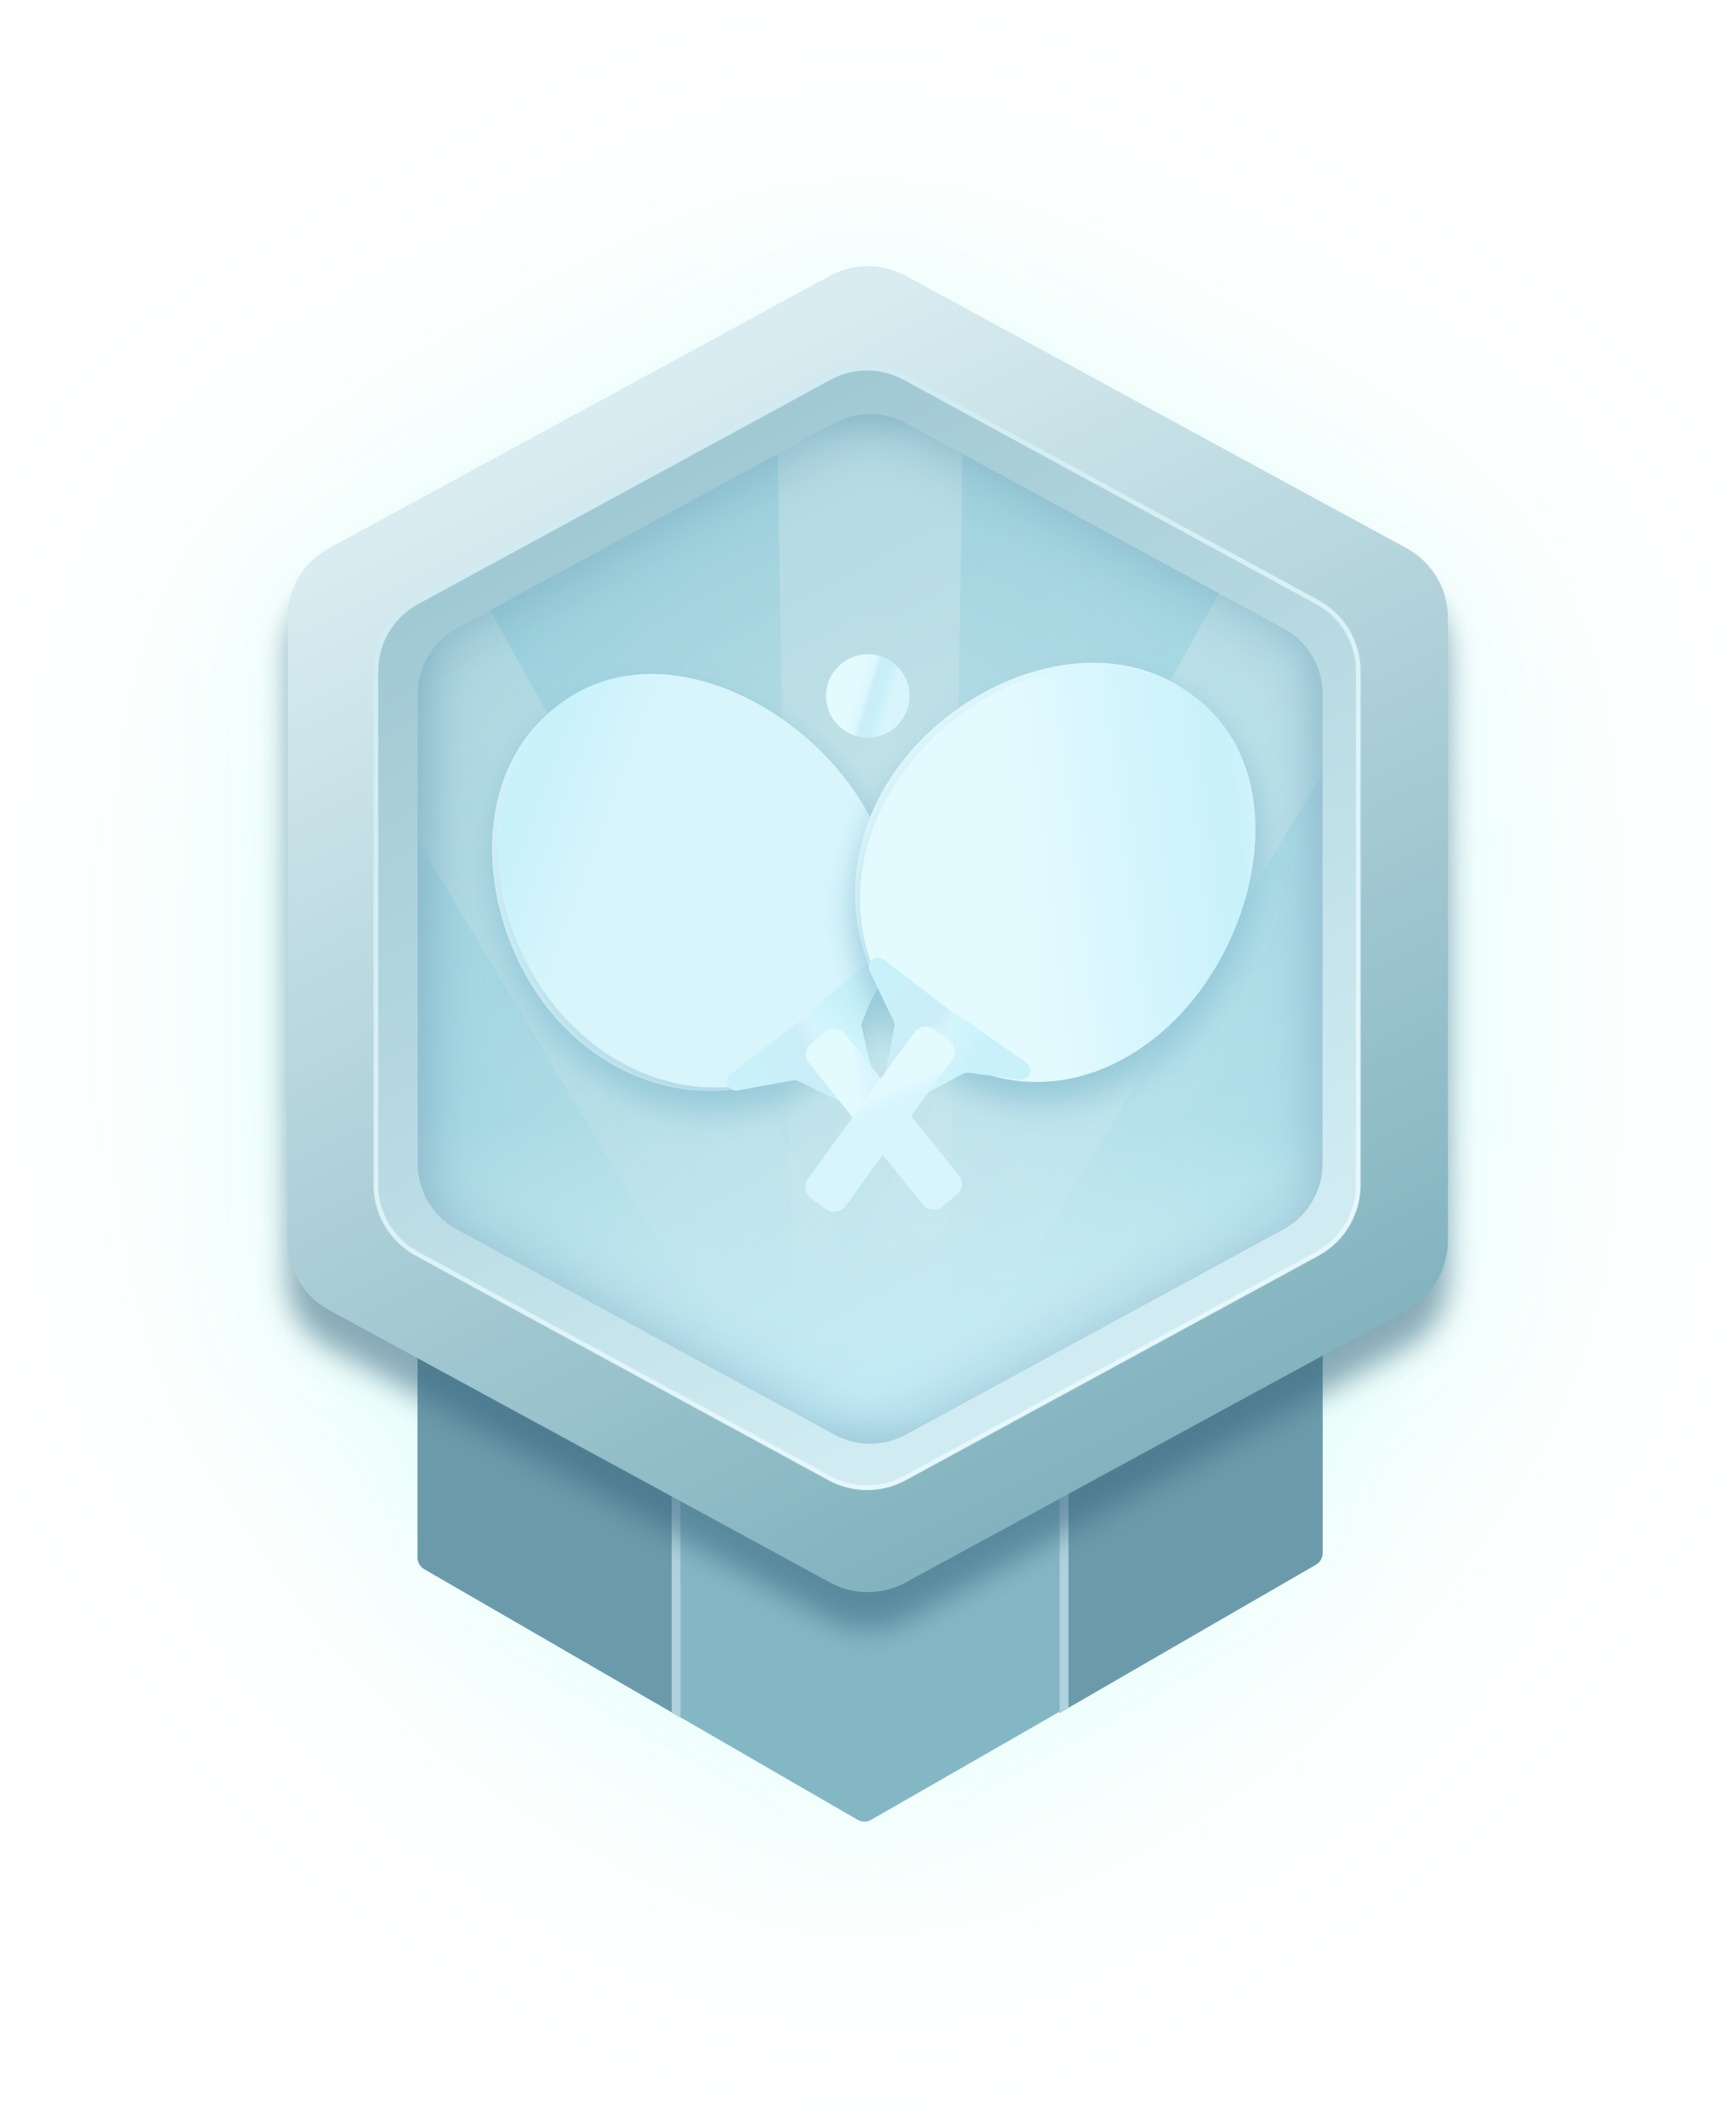
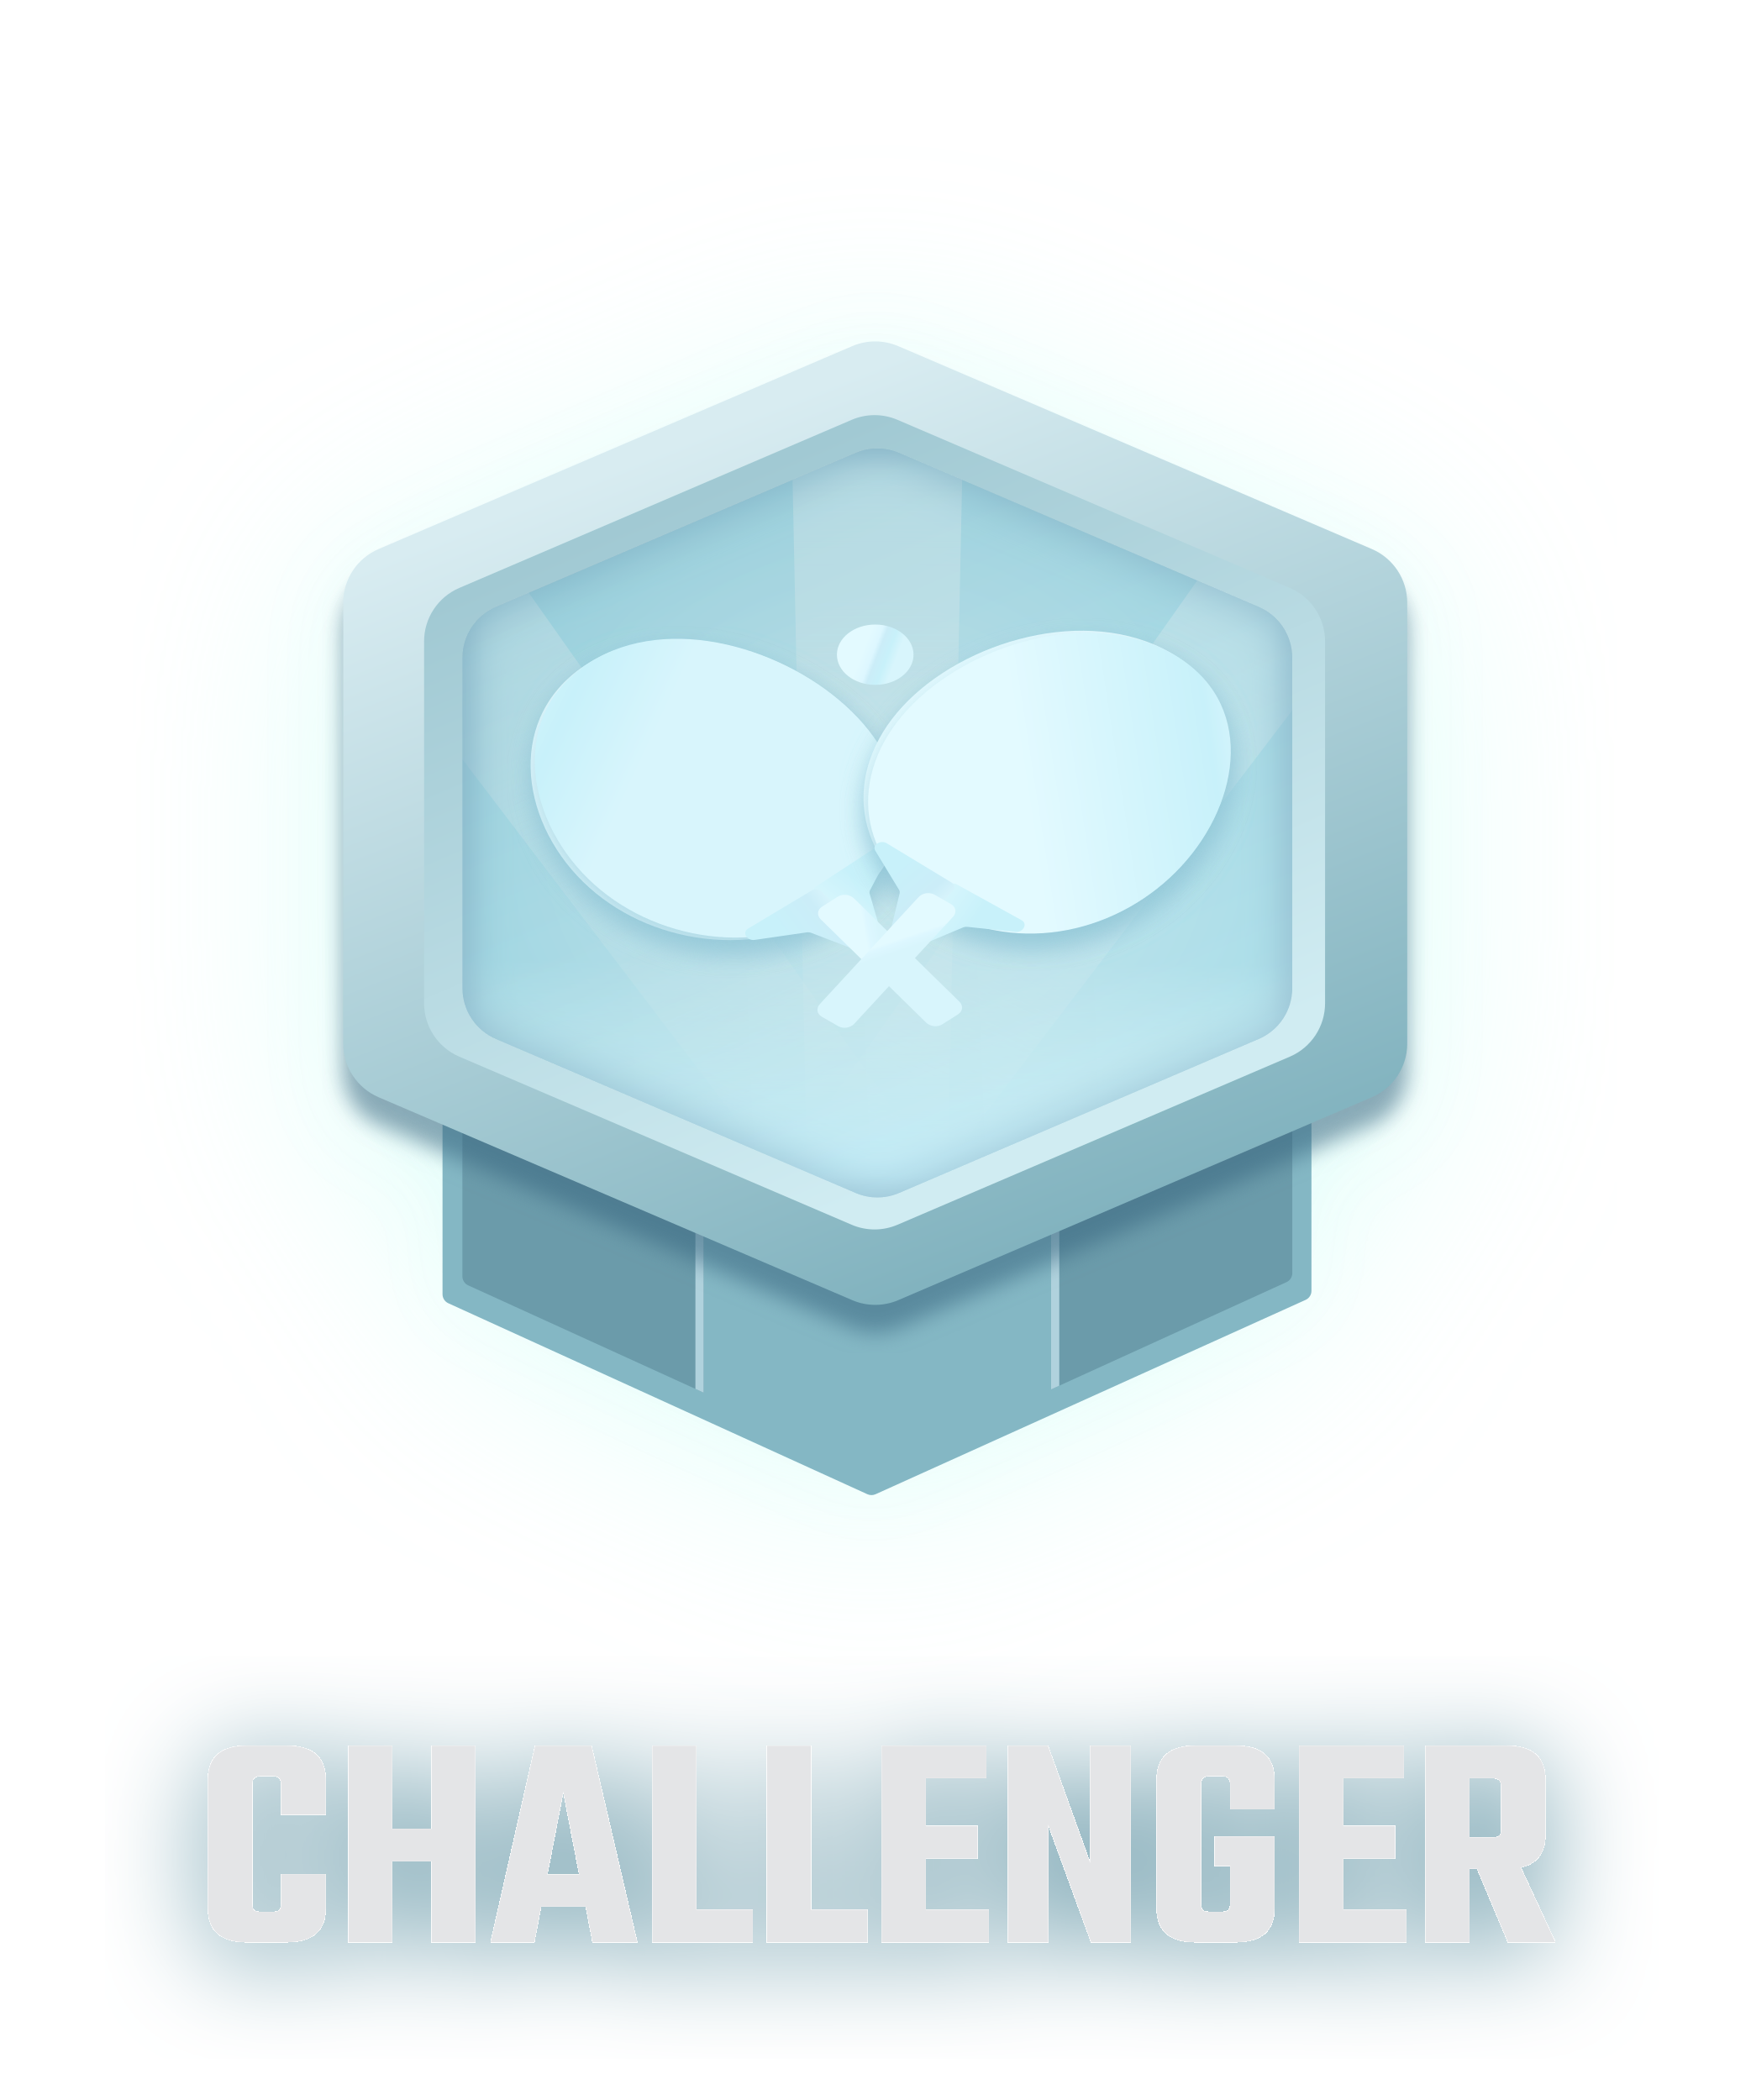
- <svg xmlns="http://www.w3.org/2000/svg" width="374" height="458" viewBox="0 0 374 458" fill="none">
-   <g filter="url(#filter0_dd_2409_249)">
-     <path d="M90 335.699V224.96H285V334.732C285 335.764 284.448 336.717 283.553 337.231L187.7 392.237C186.808 392.749 185.712 392.747 184.822 392.232L91.438 338.193C90.548 337.678 90 336.728 90 335.699Z" fill="#84B7C4" />
-     <path fill-rule="evenodd" clip-rule="evenodd" d="M146.675 224.96V370.157L91.438 338.193C90.548 337.678 90 336.728 90 335.699V224.96H146.675Z" fill="#6B9BAA" />
-     <path fill-rule="evenodd" clip-rule="evenodd" d="M144.753 369.046V224.961H146.675V370.158L144.753 369.046Z" fill="#B0D2DD" />
-     <path fill-rule="evenodd" clip-rule="evenodd" d="M228.325 224V369.197L283.562 337.233C284.452 336.718 285 335.767 285 334.739V224H228.325Z" fill="#6B9BAA" />
-     <path fill-rule="evenodd" clip-rule="evenodd" d="M230.247 368.085V224H228.325V369.197L230.247 368.085Z" fill="#B0D2DD" />
-     <g filter="url(#filter1_d_2409_249)">
-       <path d="M178.876 59.419L70.876 118.17C65.406 121.146 62 126.875 62 133.103L62 267.402C62 273.63 65.406 279.359 70.876 282.335L178.876 341.086C183.942 343.841 190.058 343.841 195.124 341.086L303.124 282.335C308.594 279.359 312 273.629 312 267.402L312 133.103C312 126.875 308.594 121.146 303.124 118.17L195.124 59.419C190.058 56.664 183.942 56.664 178.876 59.419Z" fill="url(#paint0_linear_2409_249)" />
-       <path d="M178.757 81.403L89.843 129.771C84.393 132.736 81 138.444 81 144.648L81 255.352C81 261.556 84.393 267.264 89.843 270.229L178.757 318.597C183.803 321.343 189.897 321.343 194.943 318.597L283.857 270.229C289.308 267.264 292.7 261.556 292.7 255.352L292.7 144.648C292.7 138.444 289.308 132.736 283.857 129.771L194.943 81.403C189.897 78.657 183.803 78.657 178.757 81.403Z" fill="url(#paint1_linear_2409_249)" />
-       <g filter="url(#filter2_f_2409_249)">
-         <path d="M178.757 81.403L89.843 129.771C84.393 132.736 81 138.444 81 144.648L81 255.352C81 261.556 84.393 267.264 89.843 270.229L178.757 318.597C183.803 321.343 189.897 321.343 194.943 318.597L283.857 270.229C289.308 267.264 292.7 261.556 292.7 255.352L292.7 144.648C292.7 138.444 289.308 132.736 283.857 129.771L194.943 81.403C189.897 78.657 183.803 78.657 178.757 81.403Z" stroke="url(#paint2_linear_2409_249)" />
-       </g>
+ <svg xmlns="http://www.w3.org/2000/svg" width="510" height="612" viewBox="0 0 510 612" fill="none">
+   <g filter="url(#filter0_dd_2491_247)">
+     <path d="M128.933 377.181V264.086H382.1V376.192C382.1 377.324 381.437 378.352 380.405 378.818L255.098 435.461C254.341 435.803 253.472 435.802 252.716 435.457L130.62 379.803C129.593 379.335 128.933 378.31 128.933 377.181Z" fill="#84B7C4" />
+     <path fill-rule="evenodd" clip-rule="evenodd" d="M204.997 264.021V405.854L136.406 374.586C135.379 374.118 134.72 373.093 134.72 371.964V264.021H204.997Z" fill="#6B9BAA" />
+     <path fill-rule="evenodd" clip-rule="evenodd" d="M202.614 404.768V264.022H204.997V405.854L202.614 404.768Z" fill="#B0D2DD" />
+     <path fill-rule="evenodd" clip-rule="evenodd" d="M306.243 263.083V404.916L374.834 373.648C375.861 373.18 376.52 372.155 376.52 371.026V263.083H306.243Z" fill="#6B9BAA" />
+     <path fill-rule="evenodd" clip-rule="evenodd" d="M308.626 403.83V263.083H306.243V404.916L308.626 403.83Z" fill="#B0D2DD" />
+     <g filter="url(#filter1_d_2491_247)">
+       <path d="M248.304 100.87L110.304 160.007C104.053 162.686 100 168.832 100 175.633L100 304.14C100 310.941 104.053 317.087 110.304 319.766L248.304 378.903C252.58 380.736 257.42 380.736 261.696 378.903L399.696 319.766C405.947 317.087 410 310.941 410 304.14L410 175.633C410 168.832 405.947 162.686 399.696 160.007L261.696 100.87C257.42 99.037 252.58 99.037 248.304 100.87Z" fill="url(#paint0_linear_2491_247)" />
+       <path d="M248.143 122.349L133.825 171.338C127.598 174.007 123.56 180.13 123.56 186.905L123.56 292.375C123.56 299.15 127.598 305.273 133.825 307.941L248.143 356.931C252.403 358.756 257.225 358.756 261.485 356.931L375.803 307.941C382.031 305.273 386.068 299.15 386.068 292.375L386.068 186.905C386.068 180.13 382.031 174.007 375.803 171.338L261.485 122.349C257.225 120.523 252.403 120.523 248.143 122.349Z" fill="url(#paint1_linear_2491_247)" />
      <g opacity="0.5">
-         <mask id="mask0_2409_249" style="mask-type:alpha" maskUnits="userSpaceOnUse" x="90" y="89" width="195" height="223">
-           <path d="M179.807 91.181L98.417 135.417C93.23 138.236 90 143.667 90 149.571L90 250.819C90 256.723 93.23 262.154 98.417 264.974L179.807 309.209C184.604 311.816 190.396 311.816 195.193 309.209L276.583 264.974C281.77 262.154 285 256.723 285 250.819L285 149.571C285 143.667 281.77 138.236 276.583 135.417L195.193 91.181C190.396 88.574 184.604 88.574 179.807 91.181Z" fill="#A6D3DE" />
+         <mask id="mask0_2491_247" style="mask-type:alpha" maskUnits="userSpaceOnUse" x="134" y="130" width="243" height="219">
+           <path d="M249.279 131.974L144.489 176.839C138.563 179.377 134.72 185.202 134.72 191.649L134.72 288.012C134.72 294.459 138.563 300.285 144.489 302.822L249.279 347.688C253.329 349.422 257.911 349.422 261.961 347.688L366.751 302.822C372.677 300.285 376.52 294.459 376.52 288.012L376.52 191.649C376.52 185.203 372.677 179.377 366.751 176.839L261.961 131.974C257.911 130.24 253.329 130.24 249.279 131.974Z" fill="#A6D3DE" />
        </mask>
-         <g mask="url(#mask0_2409_249)">
-           <path d="M179.807 91.181L98.417 135.417C93.23 138.236 90 143.667 90 149.571L90 250.819C90 256.723 93.23 262.154 98.417 264.974L179.807 309.209C184.604 311.816 190.396 311.816 195.193 309.209L276.583 264.974C281.77 262.154 285 256.723 285 250.819L285 149.571C285 143.667 281.77 138.236 276.583 135.417L195.193 91.181C190.396 88.574 184.604 88.574 179.807 91.181Z" fill="url(#paint3_radial_2409_249)" />
-           <path opacity="0.5" d="M171.201 317.862L167.328 82.517H207.672L203.799 317.862H171.201Z" fill="url(#paint4_linear_2409_249)" />
-           <path opacity="0.5" d="M170.682 315.775L49.655 113.896L84.595 93.724L198.913 299.475L170.682 315.775Z" fill="url(#paint5_linear_2409_249)" />
-           <path opacity="0.5" d="M167.32 299.475L281.638 93.724L316.578 113.897L195.551 315.775L167.32 299.475Z" fill="url(#paint6_linear_2409_249)" />
-           <rect x="90" y="186.741" width="195" height="126.638" fill="url(#paint7_linear_2409_249)" />
-           <g filter="url(#filter3_i_2409_249)">
-             <path d="M179.807 91.181L98.417 135.417C93.23 138.236 90 143.667 90 149.571L90 250.819C90 256.723 93.23 262.154 98.417 264.974L179.807 309.209C184.604 311.816 190.396 311.816 195.193 309.209L276.583 264.974C281.77 262.154 285 256.723 285 250.819L285 149.571C285 143.667 281.77 138.236 276.583 135.417L195.193 91.181C190.396 88.574 184.604 88.574 179.807 91.181Z" fill="#AFF5F1" fill-opacity="0.03" />
+         <g mask="url(#mask0_2491_247)">
+           <path d="M249.279 131.974L144.489 176.839C138.563 179.377 134.72 185.202 134.72 191.649L134.72 288.012C134.72 294.459 138.563 300.285 144.489 302.822L249.279 347.688C253.329 349.422 257.911 349.422 261.961 347.688L366.751 302.822C372.677 300.285 376.52 294.459 376.52 288.012L376.52 191.649C376.52 185.203 372.677 179.377 366.751 176.839L261.961 131.974C257.911 130.24 253.329 130.24 249.279 131.974Z" fill="url(#paint2_radial_2491_247)" />
+           <path opacity="0.5" d="M235.409 354.77L230.606 124.879H280.634L275.831 354.77H235.409Z" fill="url(#paint3_linear_2491_247)" />
+           <path opacity="0.5" d="M234.766 352.731L84.693 155.532L128.018 135.827L269.772 336.81L234.766 352.731Z" fill="url(#paint4_linear_2491_247)" />
+           <path opacity="0.5" d="M230.596 336.81L372.351 135.827L415.676 155.532L265.603 352.731L230.596 336.81Z" fill="url(#paint5_linear_2491_247)" />
+           <rect x="134.72" y="226.688" width="241.8" height="123.703" fill="url(#paint6_linear_2491_247)" />
+           <g filter="url(#filter2_i_2491_247)">
+             <path d="M249.279 131.974L144.489 176.839C138.563 179.377 134.72 185.202 134.72 191.649L134.72 288.012C134.72 294.459 138.563 300.285 144.489 302.822L249.279 347.688C253.329 349.422 257.911 349.422 261.961 347.688L366.751 302.822C372.677 300.285 376.52 294.459 376.52 288.012L376.52 191.649C376.52 185.203 372.677 179.377 366.751 176.839L261.961 131.974C257.911 130.24 253.329 130.24 249.279 131.974Z" fill="#AFF5F1" fill-opacity="0.03" />
          </g>
        </g>
      </g>
    </g>
  </g>
-   <g filter="url(#filter4_d_2409_249)">
-     <path d="M181.476 166.99C196.703 185.927 197.203 210.804 178.265 226.032C159.328 241.26 133.58 236.686 118.352 217.748C103.124 198.811 100.404 167.981 119.341 152.753C138.279 137.525 166.248 148.052 181.476 166.99Z" fill="url(#paint8_linear_2409_249)" />
-   </g>
-   <g filter="url(#filter5_d_2409_249)">
-     <path d="M181.475 166.991C196.703 185.929 197.422 210.629 178.835 225.575C160.248 240.521 134.748 235.747 119.52 216.81C104.293 197.872 101.324 167.242 119.911 152.296C138.497 137.35 166.247 148.054 181.475 166.991Z" fill="url(#paint9_linear_2409_249)" />
-   </g>
-   <path d="M172.965 221.921C172.234 221.075 172.34 219.793 173.2 219.077L186.983 207.609C188.591 206.271 190.915 207.988 190.107 209.918L185.821 220.166C185.659 220.551 185.623 220.977 185.716 221.384L188.694 234.381C189.16 236.414 186.593 237.714 185.231 236.135L172.965 221.921Z" fill="url(#paint10_linear_2409_249)" />
-   <path d="M174.639 220.892C173.969 220.016 172.716 219.848 171.839 220.516L157.449 231.469C155.774 232.743 156.951 235.407 159.021 235.027L170.823 232.859C171.242 232.782 171.676 232.841 172.059 233.028L183.372 238.534C185.269 239.457 187.118 237.195 185.836 235.52L174.639 220.892Z" fill="url(#paint11_linear_2409_249)" />
-   <rect x="172.469" y="226.804" width="10" height="45.063" rx="3" transform="rotate(-38.8031 172.469 226.804)" fill="url(#paint12_linear_2409_249)" />
-   <g filter="url(#filter6_d_2409_249)">
-     <path d="M258.916 213.102C244.624 232.756 220.746 239.748 201.092 225.456C181.439 211.164 179.115 185.117 193.407 165.463C207.699 145.81 236.742 135.116 256.396 149.408C276.049 163.7 273.208 193.449 258.916 213.102Z" fill="url(#paint13_linear_2409_249)" />
-   </g>
-   <g filter="url(#filter7_d_2409_249)">
-     <path d="M258.915 213.102C244.623 232.755 220.972 239.914 201.683 225.886C182.393 211.859 180.327 185.998 194.619 166.345C208.911 146.692 237.697 135.81 256.986 149.838C276.275 163.865 273.207 193.449 258.915 213.102Z" fill="url(#paint14_linear_2409_249)" />
-   </g>
-   <path d="M203.672 219.264C204.298 218.337 205.563 218.104 206.478 218.746L221.154 229.048C222.867 230.25 221.817 232.942 219.743 232.668L208.731 231.212C208.317 231.157 207.896 231.234 207.528 231.43L195.763 237.706C193.923 238.688 191.997 236.551 193.164 234.822L203.672 219.264Z" fill="url(#paint15_linear_2409_249)" />
-   <path d="M205.104 220.612C205.773 219.736 205.608 218.483 204.734 217.811L190.397 206.789C188.728 205.506 186.465 207.34 187.374 209.238L192.555 220.061C192.739 220.446 192.795 220.879 192.716 221.298L190.362 233.658C189.968 235.73 192.635 236.923 193.916 235.247L205.104 220.612Z" fill="url(#paint16_linear_2409_249)" />
-   <rect x="198.831" y="220.064" width="10" height="45.032" rx="3" transform="rotate(36.025 198.831 220.064)" fill="url(#paint17_linear_2409_249)" />
-   <circle cx="187" cy="150" r="9" fill="url(#paint18_linear_2409_249)" />
+   <g filter="url(#filter3_d_2491_247)">
+     <path d="M248.15 207.395C267.032 225.894 267.652 250.194 244.169 265.069C220.687 279.944 188.759 275.476 169.876 256.977C150.994 238.478 147.62 208.363 171.103 193.488C194.585 178.613 229.267 188.896 248.15 207.395Z" fill="url(#paint7_linear_2491_247)" />
+   </g>
+   <g filter="url(#filter4_d_2491_247)">
+     <path d="M248.149 207.396C267.031 225.894 267.923 250.022 244.875 264.622C221.828 279.221 190.208 274.558 171.325 256.06C152.443 237.561 148.761 207.64 171.809 193.041C194.857 178.441 229.266 188.897 248.149 207.396Z" fill="url(#paint8_linear_2491_247)" />
+   </g>
+   <path d="M237.418 260.89C236.611 260.153 236.742 259.026 237.708 258.392L255.85 246.501C257.645 245.325 260.196 246.798 259.297 248.492L253.509 259.392C253.327 259.733 253.286 260.108 253.39 260.465L257.312 273.95C257.829 275.729 254.961 276.904 253.456 275.53L237.418 260.89Z" fill="url(#paint9_linear_2491_247)" />
+   <path d="M239.559 259.932C238.785 259.136 237.444 258.935 236.535 259.481L217.929 270.636C216.118 271.722 217.623 274.244 219.886 273.917L235.071 271.719C235.507 271.656 235.969 271.709 236.393 271.872L251.978 277.847C254.091 278.657 255.845 276.693 254.367 275.171L239.559 259.932Z" fill="url(#paint10_linear_2491_247)" />
+   <rect width="11.439" height="49.019" rx="3" transform="matrix(0.844775 -0.535121 0.71433 0.699809 236.982 265.823)" fill="url(#paint11_linear_2491_247)" />
+   <g filter="url(#filter5_d_2491_247)">
+     <path d="M344.176 252.439C326.454 271.637 296.844 278.467 272.474 264.506C248.104 250.546 245.222 225.101 262.944 205.904C280.667 186.706 316.68 176.259 341.051 190.22C365.421 204.181 361.898 233.241 344.176 252.439Z" fill="url(#paint12_linear_2491_247)" />
+   </g>
+   <g filter="url(#filter6_d_2491_247)">
+     <path d="M344.175 252.439C326.453 271.637 297.125 278.629 273.206 264.927C249.288 251.224 246.725 225.963 264.447 206.765C282.169 187.567 317.864 176.938 341.783 190.64C365.701 204.343 361.897 233.241 344.175 252.439Z" fill="url(#paint13_linear_2491_247)" />
+   </g>
+   <path d="M275.772 258.342C276.501 257.492 277.838 257.225 278.774 257.742L297.67 268.191C299.514 269.21 298.13 271.814 295.87 271.578L281.804 270.114C281.383 270.07 280.941 270.137 280.537 270.307L264.391 277.092C262.346 277.951 260.564 276.08 261.921 274.498L275.772 258.342Z" fill="url(#paint14_linear_2491_247)" />
+   <path d="M277.602 259.616C278.348 258.848 278.17 257.754 277.205 257.169L258.387 245.772C256.537 244.652 254.01 246.272 255.018 247.931L261.926 259.299C262.13 259.634 262.192 260.012 262.103 260.379L258.956 273.399C258.518 275.213 261.471 276.238 262.899 274.768L277.602 259.616Z" fill="url(#paint15_linear_2491_247)" />
+   <rect width="11.558" height="48.417" rx="3" transform="matrix(0.867705 0.49708 -0.678302 0.734783 269.67 259.239)" fill="url(#paint16_linear_2491_247)" />
+   <ellipse cx="255" cy="190.799" rx="11.16" ry="8.791" fill="url(#paint17_linear_2491_247)" />
+   <g filter="url(#filter7_d_2491_247)">
+     <path d="M94.89 528.83H81.93V519.83C81.93 518.33 81.15 517.58 79.59 517.58H75.9C74.28 517.58 73.47 518.33 73.47 519.83V554.93C73.47 555.77 73.65 556.37 74.01 556.73C74.37 557.03 75 557.18 75.9 557.18H79.59C80.43 557.18 81.03 557.03 81.39 556.73C81.75 556.37 81.93 555.77 81.93 554.93V546.2H94.89V556.1C94.89 562.7 91.08 566 83.46 566H71.94C64.38 566 60.6 562.7 60.6 556.1V518.66C60.6 512.06 64.38 508.76 71.94 508.76H83.46C91.08 508.76 94.89 512.06 94.89 518.66V528.83ZM125.778 508.76H138.468V566H125.778V542.42H114.258V566H101.568V508.76H114.258V532.97H125.778V508.76ZM172.668 566L170.688 555.65H157.638L155.658 566H142.968L155.928 508.76H172.308L185.628 566H172.668ZM159.438 546.29H168.798L164.118 522.08L159.438 546.29ZM202.853 556.55H219.323V566H190.073V508.76H202.853V556.55ZM236.252 556.55H252.722V566H223.472V508.76H236.252V556.55ZM269.74 556.55H288.1V566H256.87V508.76H287.38V518.21H269.74V532.16H284.77V541.61H269.74V556.55ZM317.636 508.76H329.426V566H317.906L305.396 531.71V566H293.696V508.76H305.306L317.636 542.96V508.76ZM371.306 527.3H358.436V519.83C358.436 518.33 357.626 517.58 356.006 517.58H352.316C350.696 517.58 349.886 518.33 349.886 519.83V554.93C349.886 555.77 350.066 556.37 350.426 556.73C350.786 557.03 351.416 557.18 352.316 557.18H356.006C356.906 557.18 357.536 557.03 357.896 556.73C358.256 556.37 358.436 555.77 358.436 554.93V543.77H353.936V535.22H371.306V556.1C371.306 562.7 367.526 566 359.966 566H348.356C340.796 566 337.016 562.7 337.016 556.1V518.66C337.016 512.06 340.796 508.76 348.356 508.76H359.966C367.526 508.76 371.306 512.06 371.306 518.66V527.3ZM391.381 556.55H409.741V566H378.511V508.76H409.021V518.21H391.381V532.16H406.411V541.61H391.381V556.55ZM428.117 544.58V566H415.337V508.76H438.917C446.477 508.76 450.257 512.06 450.257 518.66V534.68C450.257 539.96 447.857 543.14 443.057 544.22L453.137 566H439.367L430.367 544.58H428.117ZM428.117 518.21V535.49H435.047C435.887 535.49 436.487 535.34 436.847 535.04C437.207 534.68 437.387 534.11 437.387 533.33V520.46C437.387 518.96 436.607 518.21 435.047 518.21H428.117Z" fill="#E4E5E7" />
+   </g>
  <defs>
-     <filter id="filter0_dd_2409_249" x="0.804" y="0.236" width="372.393" height="457.66" filterUnits="userSpaceOnUse" color-interpolation-filters="sRGB">
+     <filter id="filter0_dd_2491_247" x="38.804" y="42.378" width="432.393" height="458.615" filterUnits="userSpaceOnUse" color-interpolation-filters="sRGB">
      <feFlood flood-opacity="0" result="BackgroundImageFix" />
      <feColorMatrix in="SourceAlpha" type="matrix" values="0 0 0 0 0 0 0 0 0 0 0 0 0 0 0 0 0 0 127 0" result="hardAlpha" />
      <feOffset />
      <feGaussianBlur stdDeviation="10.199" />
      <feColorMatrix type="matrix" values="0 0 0 0 0.559 0 0 0 0 0.869 0 0 0 0 0.938 0 0 0 0.04 0" />
-       <feBlend mode="normal" in2="BackgroundImageFix" result="effect1_dropShadow_2409_249" />
+       <feBlend mode="normal" in2="BackgroundImageFix" result="effect1_dropShadow_2491_247" />
      <feColorMatrix in="SourceAlpha" type="matrix" values="0 0 0 0 0 0 0 0 0 0 0 0 0 0 0 0 0 0 127 0" result="hardAlpha" />
      <feOffset dy="4.08" />
      <feGaussianBlur stdDeviation="30.598" />
      <feColorMatrix type="matrix" values="0 0 0 0 0.671 0 0 0 0 1 0 0 0 0 0.941 0 0 0 0.33 0" />
-       <feBlend mode="normal" in2="effect1_dropShadow_2409_249" result="effect2_dropShadow_2409_249" />
-       <feBlend mode="normal" in="SourceGraphic" in2="effect2_dropShadow_2409_249" result="shape" />
-     </filter>
-     <filter id="filter1_d_2409_249" x="56" y="57.352" width="262" height="299.8" filterUnits="userSpaceOnUse" color-interpolation-filters="sRGB">
+       <feBlend mode="normal" in2="effect1_dropShadow_2491_247" result="effect2_dropShadow_2491_247" />
+       <feBlend mode="normal" in="SourceGraphic" in2="effect2_dropShadow_2491_247" result="shape" />
+     </filter>
+     <filter id="filter1_d_2491_247" x="94" y="99.495" width="322" height="294.783" filterUnits="userSpaceOnUse" color-interpolation-filters="sRGB">
      <feFlood flood-opacity="0" result="BackgroundImageFix" />
      <feColorMatrix in="SourceAlpha" type="matrix" values="0 0 0 0 0 0 0 0 0 0 0 0 0 0 0 0 0 0 127 0" result="hardAlpha" />
      <feOffset dy="8" />
      <feGaussianBlur stdDeviation="3" />
      <feColorMatrix type="matrix" values="0 0 0 0 0.209 0 0 0 0 0.39 0 0 0 0 0.492 0 0 0 0.54 0" />
-       <feBlend mode="normal" in2="BackgroundImageFix" result="effect1_dropShadow_2409_249" />
-       <feBlend mode="normal" in="SourceGraphic" in2="effect1_dropShadow_2409_249" result="shape" />
-     </filter>
-     <filter id="filter2_f_2409_249" x="80.2" y="78.544" width="213.3" height="242.913" filterUnits="userSpaceOnUse" color-interpolation-filters="sRGB">
-       <feFlood flood-opacity="0" result="BackgroundImageFix" />
-       <feBlend mode="normal" in="SourceGraphic" in2="BackgroundImageFix" result="shape" />
-       <feGaussianBlur stdDeviation="0.15" result="effect1_foregroundBlur_2409_249" />
-     </filter>
-     <filter id="filter3_i_2409_249" x="90" y="89.226" width="195" height="221.939" filterUnits="userSpaceOnUse" color-interpolation-filters="sRGB">
+       <feBlend mode="normal" in2="BackgroundImageFix" result="effect1_dropShadow_2491_247" />
+       <feBlend mode="normal" in="SourceGraphic" in2="effect1_dropShadow_2491_247" result="shape" />
+     </filter>
+     <filter id="filter2_i_2491_247" x="134.72" y="130.673" width="241.8" height="218.315" filterUnits="userSpaceOnUse" color-interpolation-filters="sRGB">
      <feFlood flood-opacity="0" result="BackgroundImageFix" />
      <feBlend mode="normal" in="SourceGraphic" in2="BackgroundImageFix" result="shape" />
      <feColorMatrix in="SourceAlpha" type="matrix" values="0 0 0 0 0 0 0 0 0 0 0 0 0 0 0 0 0 0 127 0" result="hardAlpha" />
      <feOffset />
      <feGaussianBlur stdDeviation="6.724" />
      <feComposite in2="hardAlpha" operator="arithmetic" k2="-1" k3="1" />
      <feColorMatrix type="matrix" values="0 0 0 0 0.378 0 0 0 0 0.587 0 0 0 0 0.704 0 0 0 1 0" />
-       <feBlend mode="normal" in2="shape" result="effect1_innerShadow_2409_249" />
-     </filter>
-     <filter id="filter4_d_2409_249" x="99.155" y="141.851" width="101.142" height="104.149" filterUnits="userSpaceOnUse" color-interpolation-filters="sRGB">
-       <feFlood flood-opacity="0" result="BackgroundImageFix" />
-       <feColorMatrix in="SourceAlpha" type="matrix" values="0 0 0 0 0 0 0 0 0 0 0 0 0 0 0 0 0 0 127 0" result="hardAlpha" />
-       <feOffset dx="0.362" dy="3.616" />
-       <feGaussianBlur stdDeviation="3.616" />
-       <feColorMatrix type="matrix" values="0 0 0 0 0.565 0 0 0 0 0.775 0 0 0 0 0.842 0 0 0 0.65 0" />
-       <feBlend mode="normal" in2="BackgroundImageFix" result="effect1_dropShadow_2409_249" />
-       <feBlend mode="normal" in="SourceGraphic" in2="effect1_dropShadow_2409_249" result="shape" />
-     </filter>
-     <filter id="filter5_d_2409_249" x="100.145" y="141.637" width="100.295" height="103.613" filterUnits="userSpaceOnUse" color-interpolation-filters="sRGB">
-       <feFlood flood-opacity="0" result="BackgroundImageFix" />
-       <feColorMatrix in="SourceAlpha" type="matrix" values="0 0 0 0 0 0 0 0 0 0 0 0 0 0 0 0 0 0 127 0" result="hardAlpha" />
-       <feOffset dx="0.362" dy="3.616" />
-       <feGaussianBlur stdDeviation="3.616" />
-       <feColorMatrix type="matrix" values="0 0 0 0 0.565 0 0 0 0 0.775 0 0 0 0 0.842 0 0 0 0.65 0" />
-       <feBlend mode="normal" in2="BackgroundImageFix" result="effect1_dropShadow_2409_249" />
-       <feBlend mode="normal" in="SourceGraphic" in2="effect1_dropShadow_2409_249" result="shape" />
-     </filter>
-     <filter id="filter6_d_2409_249" x="177.372" y="139.221" width="100.609" height="104.647" filterUnits="userSpaceOnUse" color-interpolation-filters="sRGB">
-       <feFlood flood-opacity="0" result="BackgroundImageFix" />
-       <feColorMatrix in="SourceAlpha" type="matrix" values="0 0 0 0 0 0 0 0 0 0 0 0 0 0 0 0 0 0 127 0" result="hardAlpha" />
-       <feOffset dx="0.362" dy="3.616" />
-       <feGaussianBlur stdDeviation="3.616" />
-       <feColorMatrix type="matrix" values="0 0 0 0 0.565 0 0 0 0 0.775 0 0 0 0 0.842 0 0 0 0.65 0" />
-       <feBlend mode="normal" in2="BackgroundImageFix" result="effect1_dropShadow_2409_249" />
-       <feBlend mode="normal" in="SourceGraphic" in2="effect1_dropShadow_2409_249" result="shape" />
-     </filter>
-     <filter id="filter7_d_2409_249" x="178.453" y="139.875" width="99.688" height="104.179" filterUnits="userSpaceOnUse" color-interpolation-filters="sRGB">
-       <feFlood flood-opacity="0" result="BackgroundImageFix" />
-       <feColorMatrix in="SourceAlpha" type="matrix" values="0 0 0 0 0 0 0 0 0 0 0 0 0 0 0 0 0 0 127 0" result="hardAlpha" />
-       <feOffset dx="0.362" dy="3.616" />
-       <feGaussianBlur stdDeviation="3.616" />
-       <feColorMatrix type="matrix" values="0 0 0 0 0.565 0 0 0 0 0.775 0 0 0 0 0.842 0 0 0 0.65 0" />
-       <feBlend mode="normal" in2="BackgroundImageFix" result="effect1_dropShadow_2409_249" />
-       <feBlend mode="normal" in="SourceGraphic" in2="effect1_dropShadow_2409_249" result="shape" />
-     </filter>
-     <linearGradient id="paint0_linear_2409_249" x1="134.5" y1="90" x2="247" y2="313.5" gradientUnits="userSpaceOnUse">
+       <feBlend mode="normal" in2="shape" result="effect1_innerShadow_2491_247" />
+     </filter>
+     <filter id="filter3_d_2491_247" x="147.721" y="182.755" width="121.944" height="102.071" filterUnits="userSpaceOnUse" color-interpolation-filters="sRGB">
+       <feFlood flood-opacity="0" result="BackgroundImageFix" />
+       <feColorMatrix in="SourceAlpha" type="matrix" values="0 0 0 0 0 0 0 0 0 0 0 0 0 0 0 0 0 0 127 0" result="hardAlpha" />
+       <feOffset dx="0.362" dy="3.616" />
+       <feGaussianBlur stdDeviation="3.616" />
+       <feColorMatrix type="matrix" values="0 0 0 0 0.565 0 0 0 0 0.775 0 0 0 0 0.842 0 0 0 0.65 0" />
+       <feBlend mode="normal" in2="BackgroundImageFix" result="effect1_dropShadow_2491_247" />
+       <feBlend mode="normal" in="SourceGraphic" in2="effect1_dropShadow_2491_247" result="shape" />
+     </filter>
+     <filter id="filter4_d_2491_247" x="148.949" y="182.545" width="120.894" height="101.547" filterUnits="userSpaceOnUse" color-interpolation-filters="sRGB">
+       <feFlood flood-opacity="0" result="BackgroundImageFix" />
+       <feColorMatrix in="SourceAlpha" type="matrix" values="0 0 0 0 0 0 0 0 0 0 0 0 0 0 0 0 0 0 127 0" result="hardAlpha" />
+       <feOffset dx="0.362" dy="3.616" />
+       <feGaussianBlur stdDeviation="3.616" />
+       <feColorMatrix type="matrix" values="0 0 0 0 0.565 0 0 0 0 0.775 0 0 0 0 0.842 0 0 0 0.65 0" />
+       <feBlend mode="normal" in2="BackgroundImageFix" result="effect1_dropShadow_2491_247" />
+       <feBlend mode="normal" in="SourceGraphic" in2="effect1_dropShadow_2491_247" result="shape" />
+     </filter>
+     <filter id="filter5_d_2491_247" x="244.71" y="180.186" width="121.283" height="102.557" filterUnits="userSpaceOnUse" color-interpolation-filters="sRGB">
+       <feFlood flood-opacity="0" result="BackgroundImageFix" />
+       <feColorMatrix in="SourceAlpha" type="matrix" values="0 0 0 0 0 0 0 0 0 0 0 0 0 0 0 0 0 0 127 0" result="hardAlpha" />
+       <feOffset dx="0.362" dy="3.616" />
+       <feGaussianBlur stdDeviation="3.616" />
+       <feColorMatrix type="matrix" values="0 0 0 0 0.565 0 0 0 0 0.775 0 0 0 0 0.842 0 0 0 0.65 0" />
+       <feBlend mode="normal" in2="BackgroundImageFix" result="effect1_dropShadow_2491_247" />
+       <feBlend mode="normal" in="SourceGraphic" in2="effect1_dropShadow_2491_247" result="shape" />
+     </filter>
+     <filter id="filter6_d_2491_247" x="246.051" y="180.825" width="120.142" height="102.1" filterUnits="userSpaceOnUse" color-interpolation-filters="sRGB">
+       <feFlood flood-opacity="0" result="BackgroundImageFix" />
+       <feColorMatrix in="SourceAlpha" type="matrix" values="0 0 0 0 0 0 0 0 0 0 0 0 0 0 0 0 0 0 127 0" result="hardAlpha" />
+       <feOffset dx="0.362" dy="3.616" />
+       <feGaussianBlur stdDeviation="3.616" />
+       <feColorMatrix type="matrix" values="0 0 0 0 0.565 0 0 0 0 0.775 0 0 0 0 0.842 0 0 0 0.65 0" />
+       <feBlend mode="normal" in2="BackgroundImageFix" result="effect1_dropShadow_2491_247" />
+       <feBlend mode="normal" in="SourceGraphic" in2="effect1_dropShadow_2491_247" result="shape" />
+     </filter>
+     <filter id="filter7_d_2491_247" x="30.6" y="482.76" width="452.537" height="117.24" filterUnits="userSpaceOnUse" color-interpolation-filters="sRGB">
+       <feFlood flood-opacity="0" result="BackgroundImageFix" />
+       <feColorMatrix in="SourceAlpha" type="matrix" values="0 0 0 0 0 0 0 0 0 0 0 0 0 0 0 0 0 0 127 0" result="hardAlpha" />
+       <feOffset dy="4" />
+       <feGaussianBlur stdDeviation="15" />
+       <feComposite in2="hardAlpha" operator="out" />
+       <feColorMatrix type="matrix" values="0 0 0 0 0.42 0 0 0 0 0.608 0 0 0 0 0.667 0 0 0 1 0" />
+       <feBlend mode="normal" in2="BackgroundImageFix" result="effect1_dropShadow_2491_247" />
+       <feBlend mode="normal" in="SourceGraphic" in2="effect1_dropShadow_2491_247" result="shape" />
+     </filter>
+     <linearGradient id="paint0_linear_2491_247" x1="189.9" y1="132.189" x2="283.661" y2="368.646" gradientUnits="userSpaceOnUse">
      <stop stop-color="#D8ECF1" />
      <stop offset="1" stop-color="#82B3BF" />
    </linearGradient>
-     <linearGradient id="paint1_linear_2409_249" x1="133.5" y1="108.5" x2="230.5" y2="287.5" gradientUnits="userSpaceOnUse">
+     <linearGradient id="paint1_linear_2491_247" x1="188.66" y1="150.26" x2="270.337" y2="341.591" gradientUnits="userSpaceOnUse">
      <stop stop-color="#A1C9D3" />
      <stop offset="1" stop-color="#D0ECF2" />
    </linearGradient>
-     <linearGradient id="paint2_linear_2409_249" x1="144" y1="102" x2="248.5" y2="290" gradientUnits="userSpaceOnUse">
-       <stop stop-color="#D0ECF2" />
-       <stop offset="1" stop-color="#E6F8FC" />
-     </linearGradient>
-     <radialGradient id="paint3_radial_2409_249" cx="0" cy="0" r="1" gradientUnits="userSpaceOnUse" gradientTransform="translate(187.5 200.195) rotate(90) scale(113.195 97.5)">
+     <radialGradient id="paint2_radial_2491_247" cx="0" cy="0" r="1" gradientUnits="userSpaceOnUse" gradientTransform="translate(255.62 239.831) rotate(90) scale(110.572 120.9)">
      <stop stop-color="#D0EBF2" />
      <stop offset="1" stop-color="#8DD3E2" />
    </radialGradient>
-     <linearGradient id="paint4_linear_2409_249" x1="187.5" y1="82.517" x2="187.5" y2="317.862" gradientUnits="userSpaceOnUse">
+     <linearGradient id="paint3_linear_2491_247" x1="255.62" y1="124.879" x2="255.62" y2="354.77" gradientUnits="userSpaceOnUse">
      <stop stop-color="white" />
      <stop offset="1" stop-color="#F2EDED" stop-opacity="0" />
    </linearGradient>
-     <linearGradient id="paint5_linear_2409_249" x1="67.125" y1="103.81" x2="184.798" y2="307.625" gradientUnits="userSpaceOnUse">
+     <linearGradient id="paint4_linear_2491_247" x1="106.355" y1="145.679" x2="206.394" y2="365.635" gradientUnits="userSpaceOnUse">
      <stop stop-color="white" />
      <stop offset="1" stop-color="#F2EDED" stop-opacity="0" />
    </linearGradient>
-     <linearGradient id="paint6_linear_2409_249" x1="299.108" y1="103.81" x2="181.435" y2="307.625" gradientUnits="userSpaceOnUse">
+     <linearGradient id="paint5_linear_2491_247" x1="394.014" y1="145.679" x2="293.974" y2="365.635" gradientUnits="userSpaceOnUse">
      <stop stop-color="white" />
      <stop offset="1" stop-color="#F2EDED" stop-opacity="0" />
    </linearGradient>
-     <linearGradient id="paint7_linear_2409_249" x1="187.5" y1="241.655" x2="186.912" y2="305.533" gradientUnits="userSpaceOnUse">
+     <linearGradient id="paint6_linear_2491_247" x1="255.62" y1="280.33" x2="255.167" y2="342.729" gradientUnits="userSpaceOnUse">
      <stop stop-color="#EEFFFF" stop-opacity="0" />
      <stop offset="1" stop-color="#B5EBFB" />
    </linearGradient>
-     <linearGradient id="paint8_linear_2409_249" x1="55.909" y1="97.308" x2="170.778" y2="51.07" gradientUnits="userSpaceOnUse">
+     <linearGradient id="paint7_linear_2491_247" x1="145.622" y1="180.084" x2="205.853" y2="145.831" gradientUnits="userSpaceOnUse">
      <stop offset="0.169" stop-color="#E3FAFF" />
      <stop offset="0.36" stop-color="#DDF7FF" />
      <stop offset="0.452" stop-color="#CBEDF8" />
      <stop offset="0.628" stop-color="#C8F1FA" />
      <stop offset="0.804" stop-color="#D8F5FC" />
    </linearGradient>
-     <linearGradient id="paint9_linear_2409_249" x1="100.274" y1="79.305" x2="163.702" y2="102.697" gradientUnits="userSpaceOnUse">
+     <linearGradient id="paint8_linear_2491_247" x1="147.46" y1="121.741" x2="220.745" y2="156.051" gradientUnits="userSpaceOnUse">
      <stop offset="0.169" stop-color="#E3FAFF" />
      <stop offset="0.64" stop-color="#C8F1FA" />
      <stop offset="0.97" stop-color="#D8F5FC" />
    </linearGradient>
-     <linearGradient id="paint10_linear_2409_249" x1="147.222" y1="216.95" x2="169.585" y2="192.533" gradientUnits="userSpaceOnUse">
+     <linearGradient id="paint9_linear_2491_247" x1="205.676" y1="256.196" x2="226.486" y2="227.353" gradientUnits="userSpaceOnUse">
      <stop offset="0.169" stop-color="#E3FAFF" />
      <stop offset="0.733" stop-color="#C8F1FA" />
    </linearGradient>
-     <linearGradient id="paint11_linear_2409_249" x1="174.437" y1="202.123" x2="149.073" y2="217.609" gradientUnits="userSpaceOnUse">
+     <linearGradient id="paint10_linear_2491_247" x1="239.422" y1="241.714" x2="212.448" y2="262.619" gradientUnits="userSpaceOnUse">
      <stop offset="0.169" stop-color="#E3FAFF" />
      <stop offset="0.452" stop-color="#CBEDF8" />
      <stop offset="0.812" stop-color="#C8F1FA" />
    </linearGradient>
-     <linearGradient id="paint12_linear_2409_249" x1="189.691" y1="217.704" x2="194.411" y2="220.512" gradientUnits="userSpaceOnUse">
-       <stop offset="0.169" stop-color="#E3FAFF" />
-       <stop offset="0.36" stop-color="#DDF7FF" />
-       <stop offset="0.804" stop-color="#D8F5FC" />
-     </linearGradient>
-     <linearGradient id="paint13_linear_2409_249" x1="292.552" y1="75.034" x2="366.276" y2="172.411" gradientUnits="userSpaceOnUse">
+     <linearGradient id="paint11_linear_2491_247" x1="19.701" y1="-9.898" x2="24.954" y2="-6.611" gradientUnits="userSpaceOnUse">
+       <stop offset="0.169" stop-color="#E3FAFF" />
+       <stop offset="0.36" stop-color="#DDF7FF" />
+       <stop offset="0.804" stop-color="#D8F5FC" />
+     </linearGradient>
+     <linearGradient id="paint12_linear_2491_247" x1="350.804" y1="167.339" x2="384.535" y2="219.644" gradientUnits="userSpaceOnUse">
      <stop offset="0.169" stop-color="#E3FAFF" />
      <stop offset="0.36" stop-color="#DDF7FF" />
      <stop offset="0.452" stop-color="#CBEDF8" />
      <stop offset="0.628" stop-color="#C8F1FA" />
      <stop offset="0.804" stop-color="#D8F5FC" />
    </linearGradient>
-     <linearGradient id="paint14_linear_2409_249" x1="195.789" y1="90.431" x2="279.023" y2="80.305" gradientUnits="userSpaceOnUse">
+     <linearGradient id="paint13_linear_2491_247" x1="265.898" y1="132.611" x2="368.196" y2="116.812" gradientUnits="userSpaceOnUse">
      <stop offset="0.169" stop-color="#E3FAFF" />
      <stop offset="0.704" stop-color="#C8F1FA" />
      <stop offset="0.804" stop-color="#D8F5FC" />
    </linearGradient>
-     <linearGradient id="paint15_linear_2409_249" x1="201.733" y1="193.118" x2="231.152" y2="208.31" gradientUnits="userSpaceOnUse">
+     <linearGradient id="paint14_linear_2491_247" x1="273.269" y1="232.917" x2="305.587" y2="254.104" gradientUnits="userSpaceOnUse">
      <stop offset="0.169" stop-color="#E3FAFF" />
      <stop offset="0.733" stop-color="#C8F1FA" />
    </linearGradient>
-     <linearGradient id="paint16_linear_2409_249" x1="223.166" y1="215.505" x2="201.581" y2="195.078" gradientUnits="userSpaceOnUse">
+     <linearGradient id="paint15_linear_2491_247" x1="299.846" y1="254.786" x2="279.08" y2="229.838" gradientUnits="userSpaceOnUse">
      <stop offset="0.169" stop-color="#E3FAFF" />
      <stop offset="0.452" stop-color="#CBEDF8" />
      <stop offset="0.812" stop-color="#C8F1FA" />
    </linearGradient>
-     <linearGradient id="paint17_linear_2409_249" x1="216.053" y1="210.971" x2="220.771" y2="213.78" gradientUnits="userSpaceOnUse">
-       <stop offset="0.169" stop-color="#E3FAFF" />
-       <stop offset="0.36" stop-color="#DDF7FF" />
-       <stop offset="0.804" stop-color="#D8F5FC" />
-     </linearGradient>
-     <linearGradient id="paint18_linear_2409_249" x1="185.574" y1="136.488" x2="197.911" y2="140.237" gradientUnits="userSpaceOnUse">
+     <linearGradient id="paint16_linear_2491_247" x1="19.905" y1="-9.777" x2="25.145" y2="-6.423" gradientUnits="userSpaceOnUse">
+       <stop offset="0.169" stop-color="#E3FAFF" />
+       <stop offset="0.36" stop-color="#DDF7FF" />
+       <stop offset="0.804" stop-color="#D8F5FC" />
+     </linearGradient>
+     <linearGradient id="paint17_linear_2491_247" x1="253.232" y1="177.6" x2="267.778" y2="183.211" gradientUnits="userSpaceOnUse">
      <stop offset="0.169" stop-color="#E3FAFF" />
      <stop offset="0.36" stop-color="#DDF7FF" />
      <stop offset="0.452" stop-color="#CBEDF8" />
      <stop offset="0.628" stop-color="#C8F1FA" />
      <stop offset="0.804" stop-color="#D8F5FC" />
    </linearGradient>
  </defs>
</svg>
